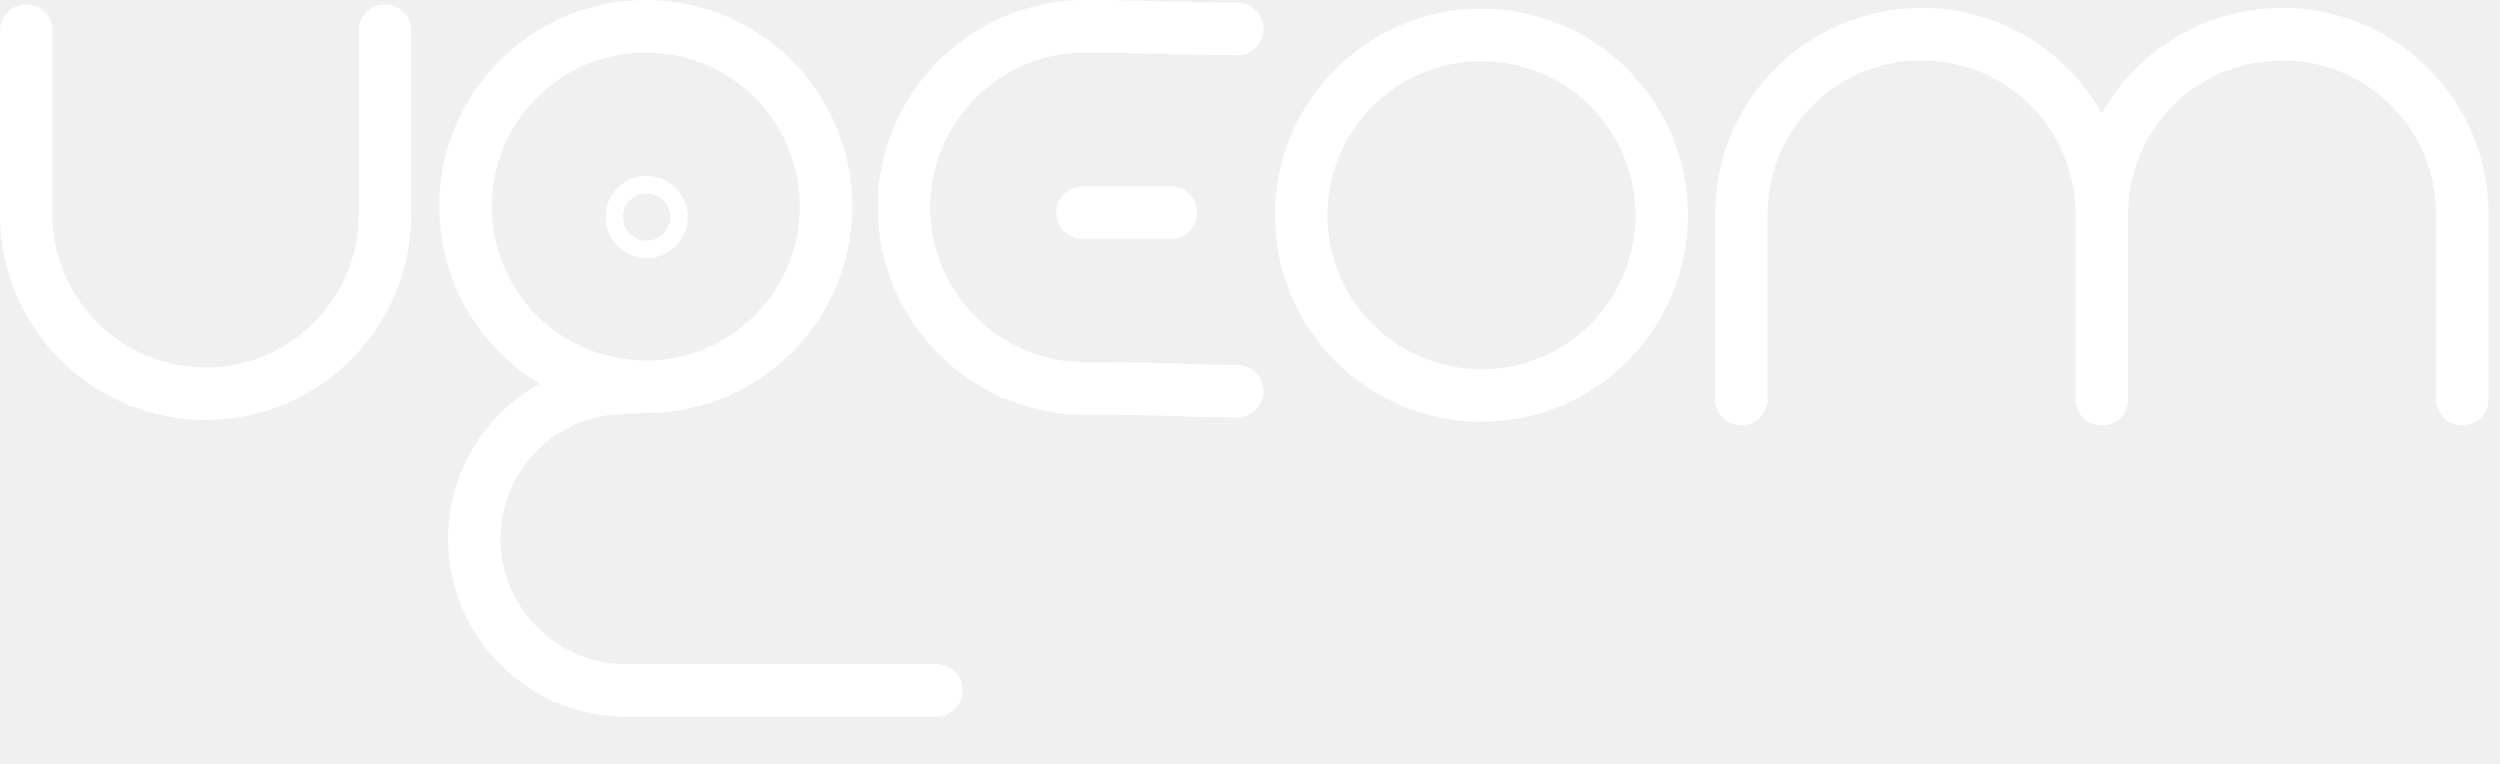
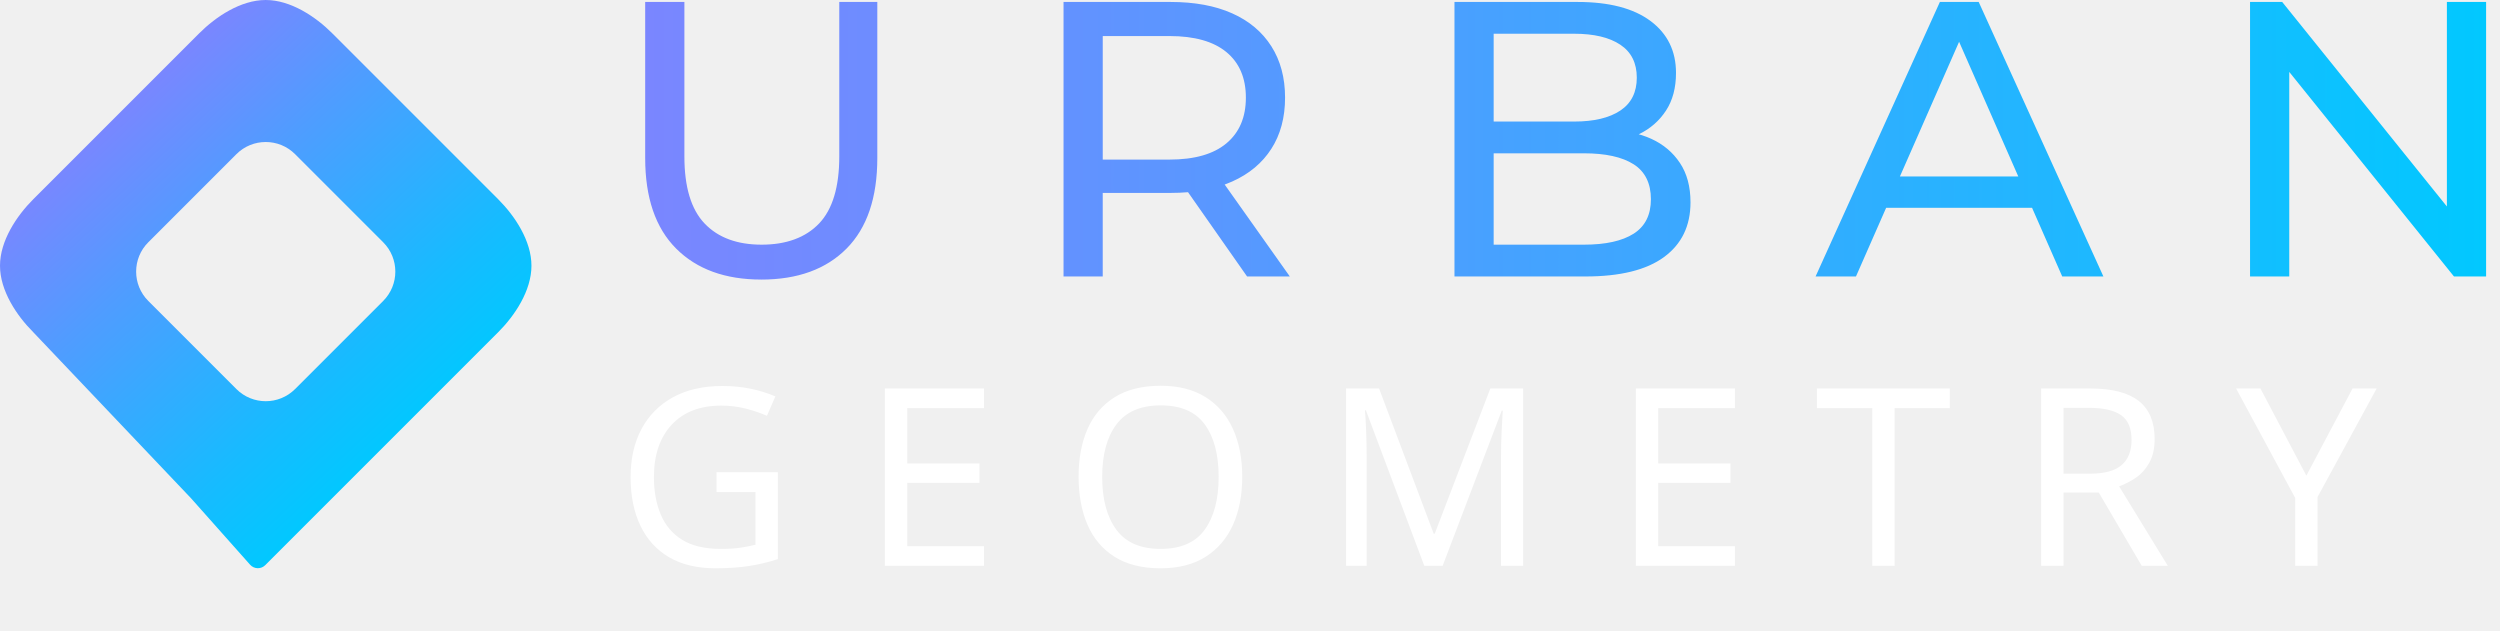
- <svg xmlns="http://www.w3.org/2000/svg" id="Layer_2" data-name="Layer 2" version="1.1" viewBox="0 0 285.7 87.2">
+ <svg xmlns="http://www.w3.org/2000/svg" id="Layer_2" data-name="Layer 2" viewBox="0 0 1505.31 379.41">
  <defs>
    <style>
      .cls-1 {
-         stroke-linecap: round;
-         stroke-width: 6px;
+         fill: url(#linear-gradient-2);
      }

-       .cls-1, .cls-2 {
-         fill: none;
-         stroke: #fff;
-         stroke-miterlimit: 10;
+       .cls-2, .cls-3 {
+         fill: #fff;
      }

-       .cls-2 {
-         stroke-width: 2px;
+       .cls-4 {
+         mask: url(#mask);
+       }
+ 
+       .cls-5, .cls-3 {
+         isolation: isolate;
+       }
+ 
+       .cls-3 {
+         font-family: Montserrat-Thin, Montserrat;
+         font-size: 149.53px;
+         font-variation-settings: 'wght' 100;
+         font-weight: 200;
+         letter-spacing: .26em;
+       }
+ 
+       .cls-6 {
+         fill: url(#linear-gradient);
      }
    </style>
+     <mask id="mask" x="-90" y="-90" width="500" height="500" maskUnits="userSpaceOnUse">
+       <g id="holeMask">
+         <rect class="cls-2" x="-90" y="-90" width="500" height="500" />
+         <rect x="97.5" y="101.04" width="125" height="125" rx="25" ry="25" transform="translate(-68.77 161.04) rotate(-45)" />
+       </g>
+     </mask>
+     <linearGradient id="linear-gradient" x1="71.53" y1="65.13" x2="249.79" y2="256.29" gradientUnits="userSpaceOnUse">
+       <stop offset="0" stop-color="#78f" />
+       <stop offset="0" stop-color="#7a86ff" />
+       <stop offset=".31" stop-color="#509cff" />
+       <stop offset=".78" stop-color="#17bbff" />
+       <stop offset="1" stop-color="#01c8ff" />
+     </linearGradient>
+     <linearGradient id="linear-gradient-2" x1="388.47" y1="84.76" x2="1496.93" y2="84.76" gradientUnits="userSpaceOnUse">
+       <stop offset="0" stop-color="#78f" />
+       <stop offset="0" stop-color="#7a86ff" />
+       <stop offset=".2" stop-color="#6690ff" />
+       <stop offset=".61" stop-color="#35abff" />
+       <stop offset="1" stop-color="#01c8ff" />
+     </linearGradient>
  </defs>
-   <g id="Layer_2-2" data-name="Layer 2-2">
-     <circle class="cls-2" cx="73.9" cy="24.8" r="3.7" />
-     <path class="cls-1" d="M141.4,3.3c-7.1,0-10.4-.3-17.4-.3-11.4,0-20.7,9.3-20.7,20.7s9.3,20.7,20.7,20.7,10.4.3,17.4.3" />
-     <circle class="cls-1" cx="169.3" cy="24.6" r="20.6" />
-     <path class="cls-1" d="M240.2,45.6v-21.1c0-11.4-9.2-20.6-20.6-20.6s-20.6,9.2-20.6,20.6v21.1" />
-     <path class="cls-1" d="M281.4,45.6v-21.1c0-11.4-9.2-20.6-20.6-20.6s-20.6,9.2-20.6,20.6v21.1" />
-     <circle class="cls-1" cx="73.8" cy="23.6" r="20.6" />
-     <path class="cls-1" d="M72.4,44.3h-.9c-9.6,0-17.3,7.8-17.3,17.3s7.8,17.3,17.3,17.3h35.5" />
-     <path class="cls-1" d="M3,3.5v21c0,11.3,9.2,20.5,20.5,20.5s20.5-9.2,20.5-20.5V3.5" />
-     <line class="cls-1" x1="123.7" y1="24.3" x2="133.8" y2="24.3" />
+   <g id="Layer_1-2" data-name="Layer 1">
+     <g class="cls-4">
+       <path class="cls-6" d="M160,0c15,0,30,10,40,20l100,100c10,10,20,25,20,40s-10,30-20,40l-100,100-40.3,40.3c-2.55,2.55-6.71,2.42-9.11-.27l-35.59-40.04L20,200C10,190,0,175,0,160s10-30,20-40L120,20C130,10,145,0,160,0Z" />
+     </g>
+     <g id="Layer_1-2" data-name="Layer 1-2">
+       <path class="cls-1" d="M458.36,168.33c-21.72,0-38.8-6.22-51.23-18.65-12.43-12.43-18.65-30.61-18.65-54.54V1.18h23.61v93.02c0,18.42,4.05,31.87,12.16,40.37,8.11,8.5,19.56,12.75,34.35,12.75s26.48-4.25,34.59-12.75c8.11-8.5,12.16-21.96,12.16-40.37V1.18h22.9v93.97c0,23.92-6.18,42.1-18.53,54.54-12.36,12.43-29.47,18.65-51.35,18.65ZM640.38,166.45V1.18h64.45c14.48,0,26.84,2.28,37.07,6.85,10.23,4.56,18.1,11.18,23.61,19.83,5.51,8.66,8.26,18.97,8.26,30.93s-2.75,22.23-8.26,30.81c-5.51,8.58-13.38,15.15-23.61,19.71s-22.59,6.85-37.07,6.85h-51.47l10.62-10.86v61.15h-23.61ZM663.99,107.66l-10.62-11.57h50.76c15.11,0,26.56-3.27,34.35-9.8,7.79-6.53,11.69-15.7,11.69-27.51s-3.9-20.93-11.69-27.39c-7.79-6.45-19.24-9.68-34.35-9.68h-50.76l10.62-11.8v97.74ZM750.88,166.45l-42.02-59.97h25.26l42.5,59.97h-25.73ZM875.77,166.45V1.18h74.13c19.04,0,33.68,3.82,43.91,11.45,10.23,7.63,15.35,18.06,15.35,31.28,0,8.97-2.01,16.53-6.02,22.67-4.01,6.14-9.4,10.86-16.17,14.17-6.77,3.31-14.09,4.96-21.96,4.96l4.25-7.08c9.44,0,17.79,1.65,25.03,4.96,7.24,3.31,12.99,8.15,17.23,14.52,4.25,6.37,6.37,14.28,6.37,23.73,0,14.17-5.31,25.14-15.94,32.94-10.62,7.79-26.4,11.69-47.34,11.69h-78.86ZM899.38,147.32h54.3c13.06,0,23.06-2.2,29.98-6.61,6.93-4.41,10.39-11.33,10.39-20.78s-3.46-16.61-10.39-21.01c-6.93-4.41-16.92-6.61-29.98-6.61h-56.43v-19.12h50.52c11.96,0,21.25-2.2,27.86-6.61,6.61-4.41,9.92-11.02,9.92-19.83s-3.31-15.42-9.92-19.83c-6.61-4.41-15.9-6.61-27.86-6.61h-48.4v127.02ZM1093.21,166.45L1168.05,1.18h23.37l75.08,165.27h-24.79l-66.81-152.04h9.44l-66.81,152.04h-24.32ZM1125.09,125.13l6.37-18.89h93.02l6.85,18.89h-106.24,0ZM1354.81,166.45V1.18h19.36l109.31,135.75h-10.15V1.18h23.61v165.27h-19.36l-109.31-135.75h10.15v135.75h-23.61Z" />
+       <g class="cls-5">
+         <text class="cls-3" transform="translate(370.57 340.68)">
+           <tspan x="0" y="0">GEOMETRY</tspan>
+         </text>
+       </g>
+     </g>
  </g>
</svg>
